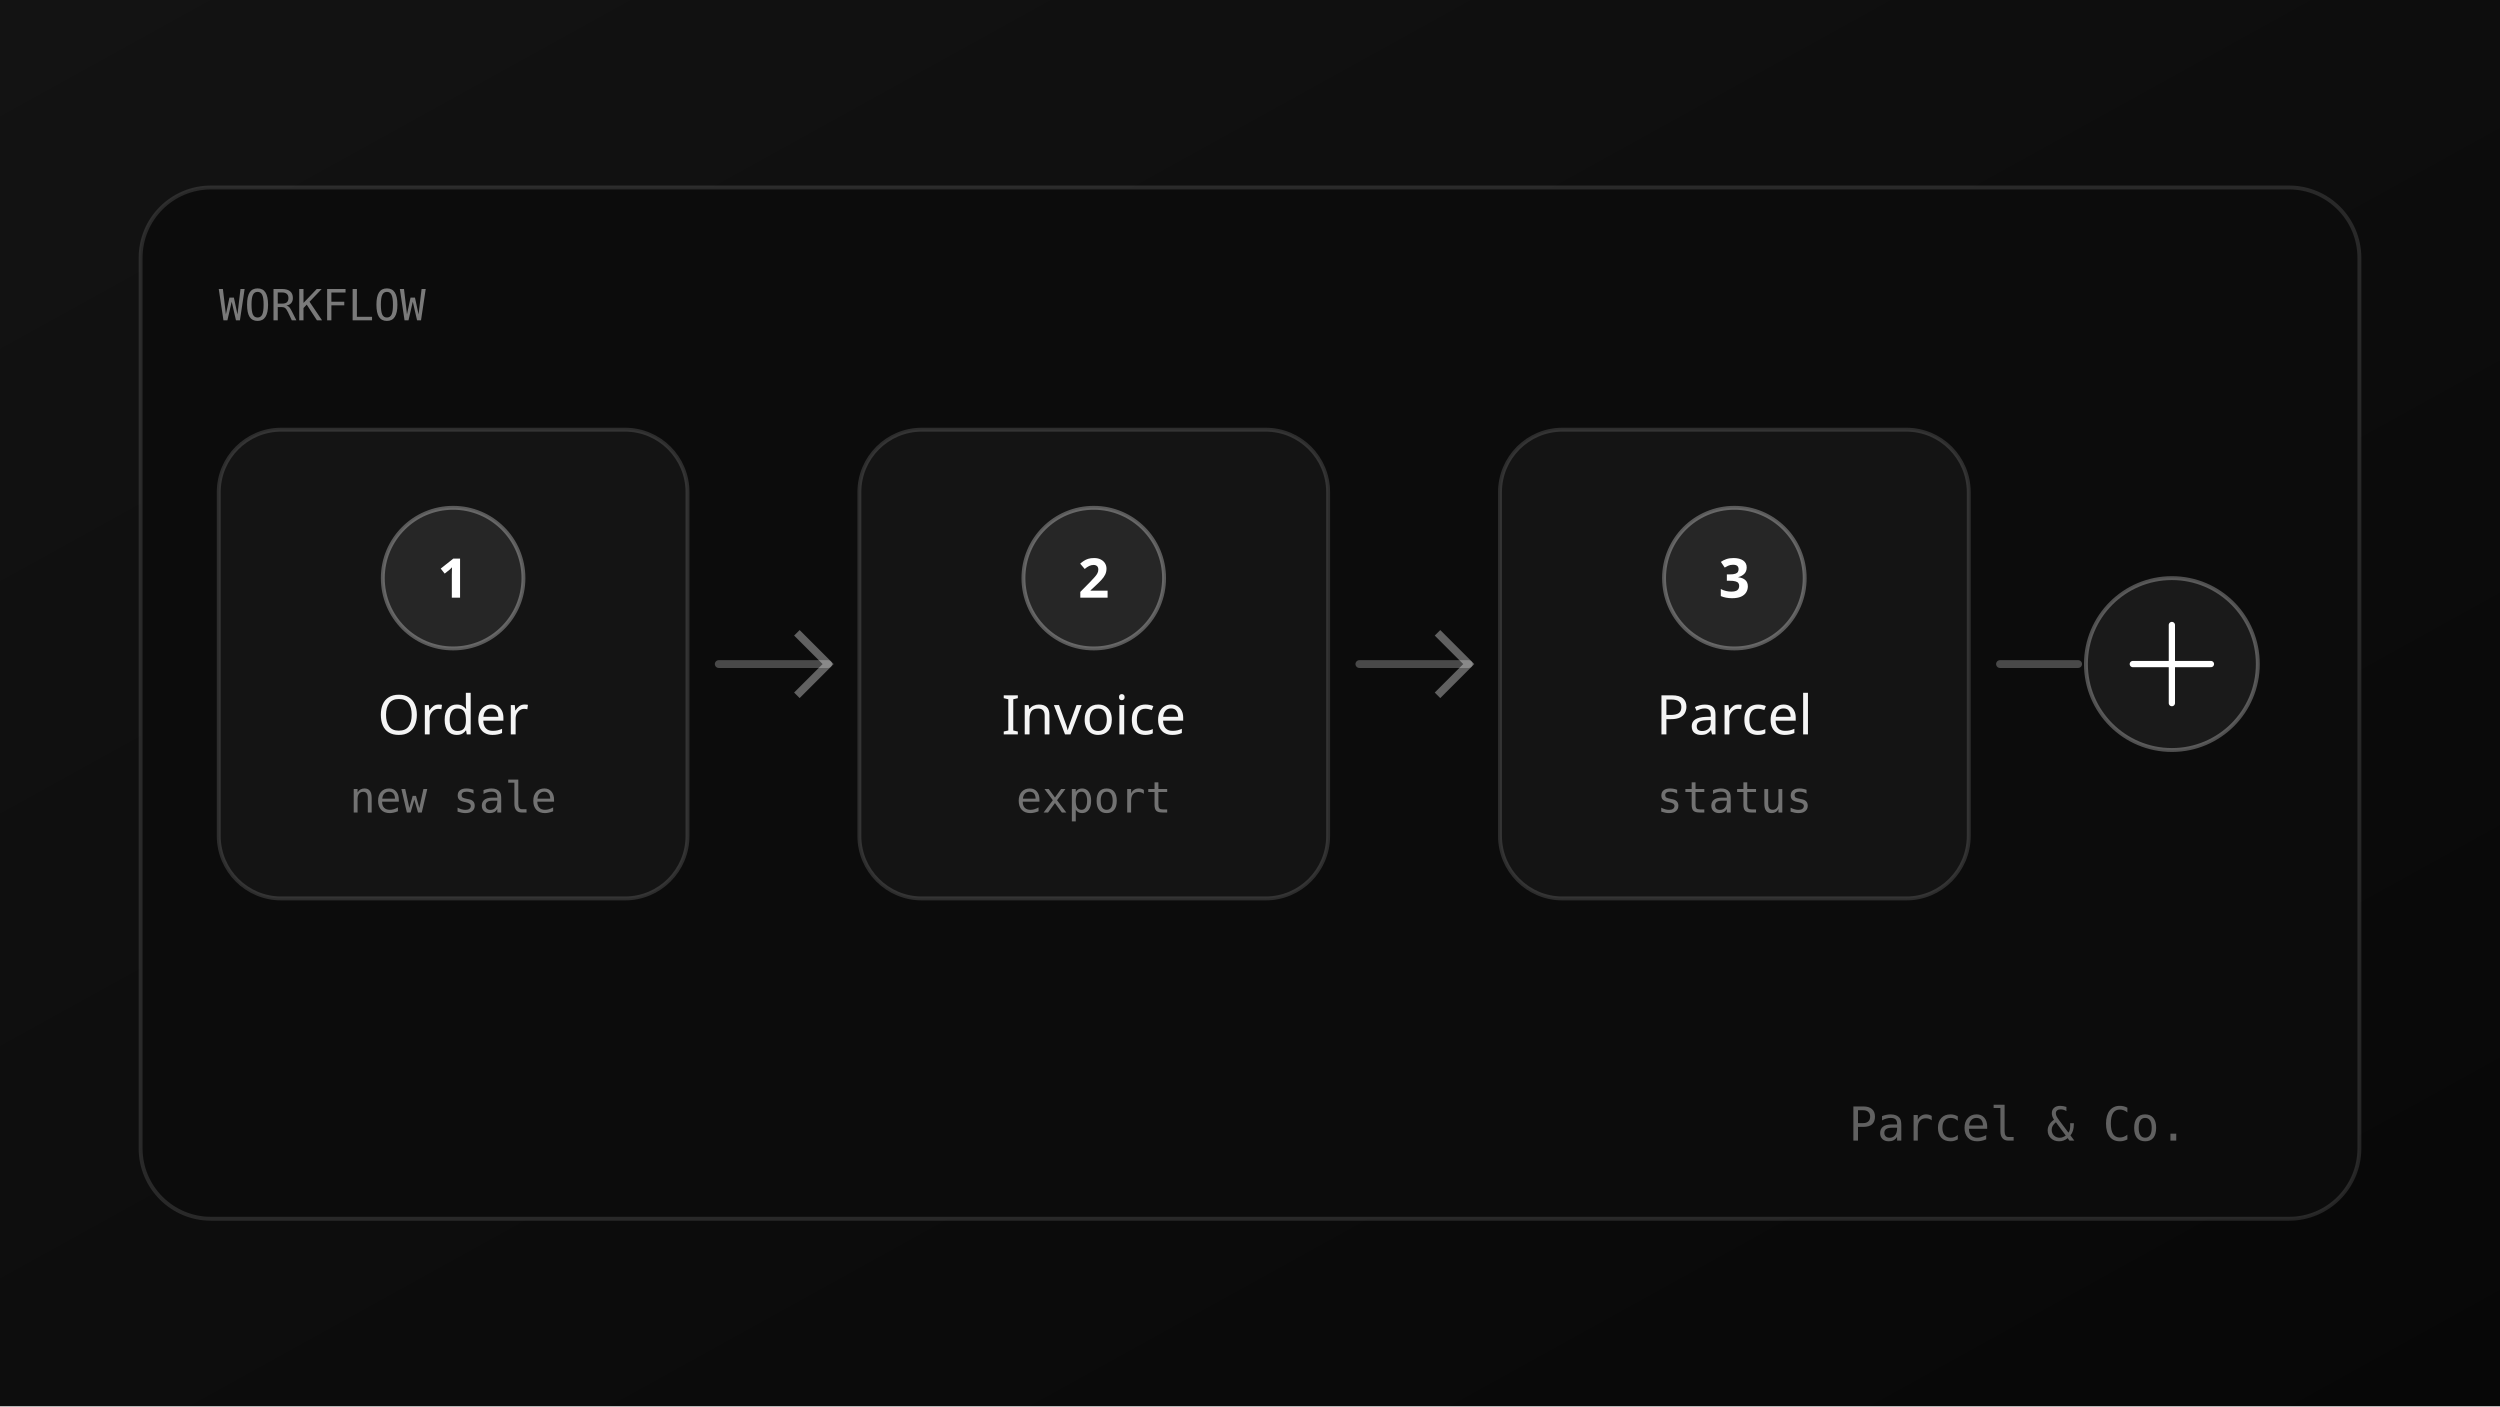
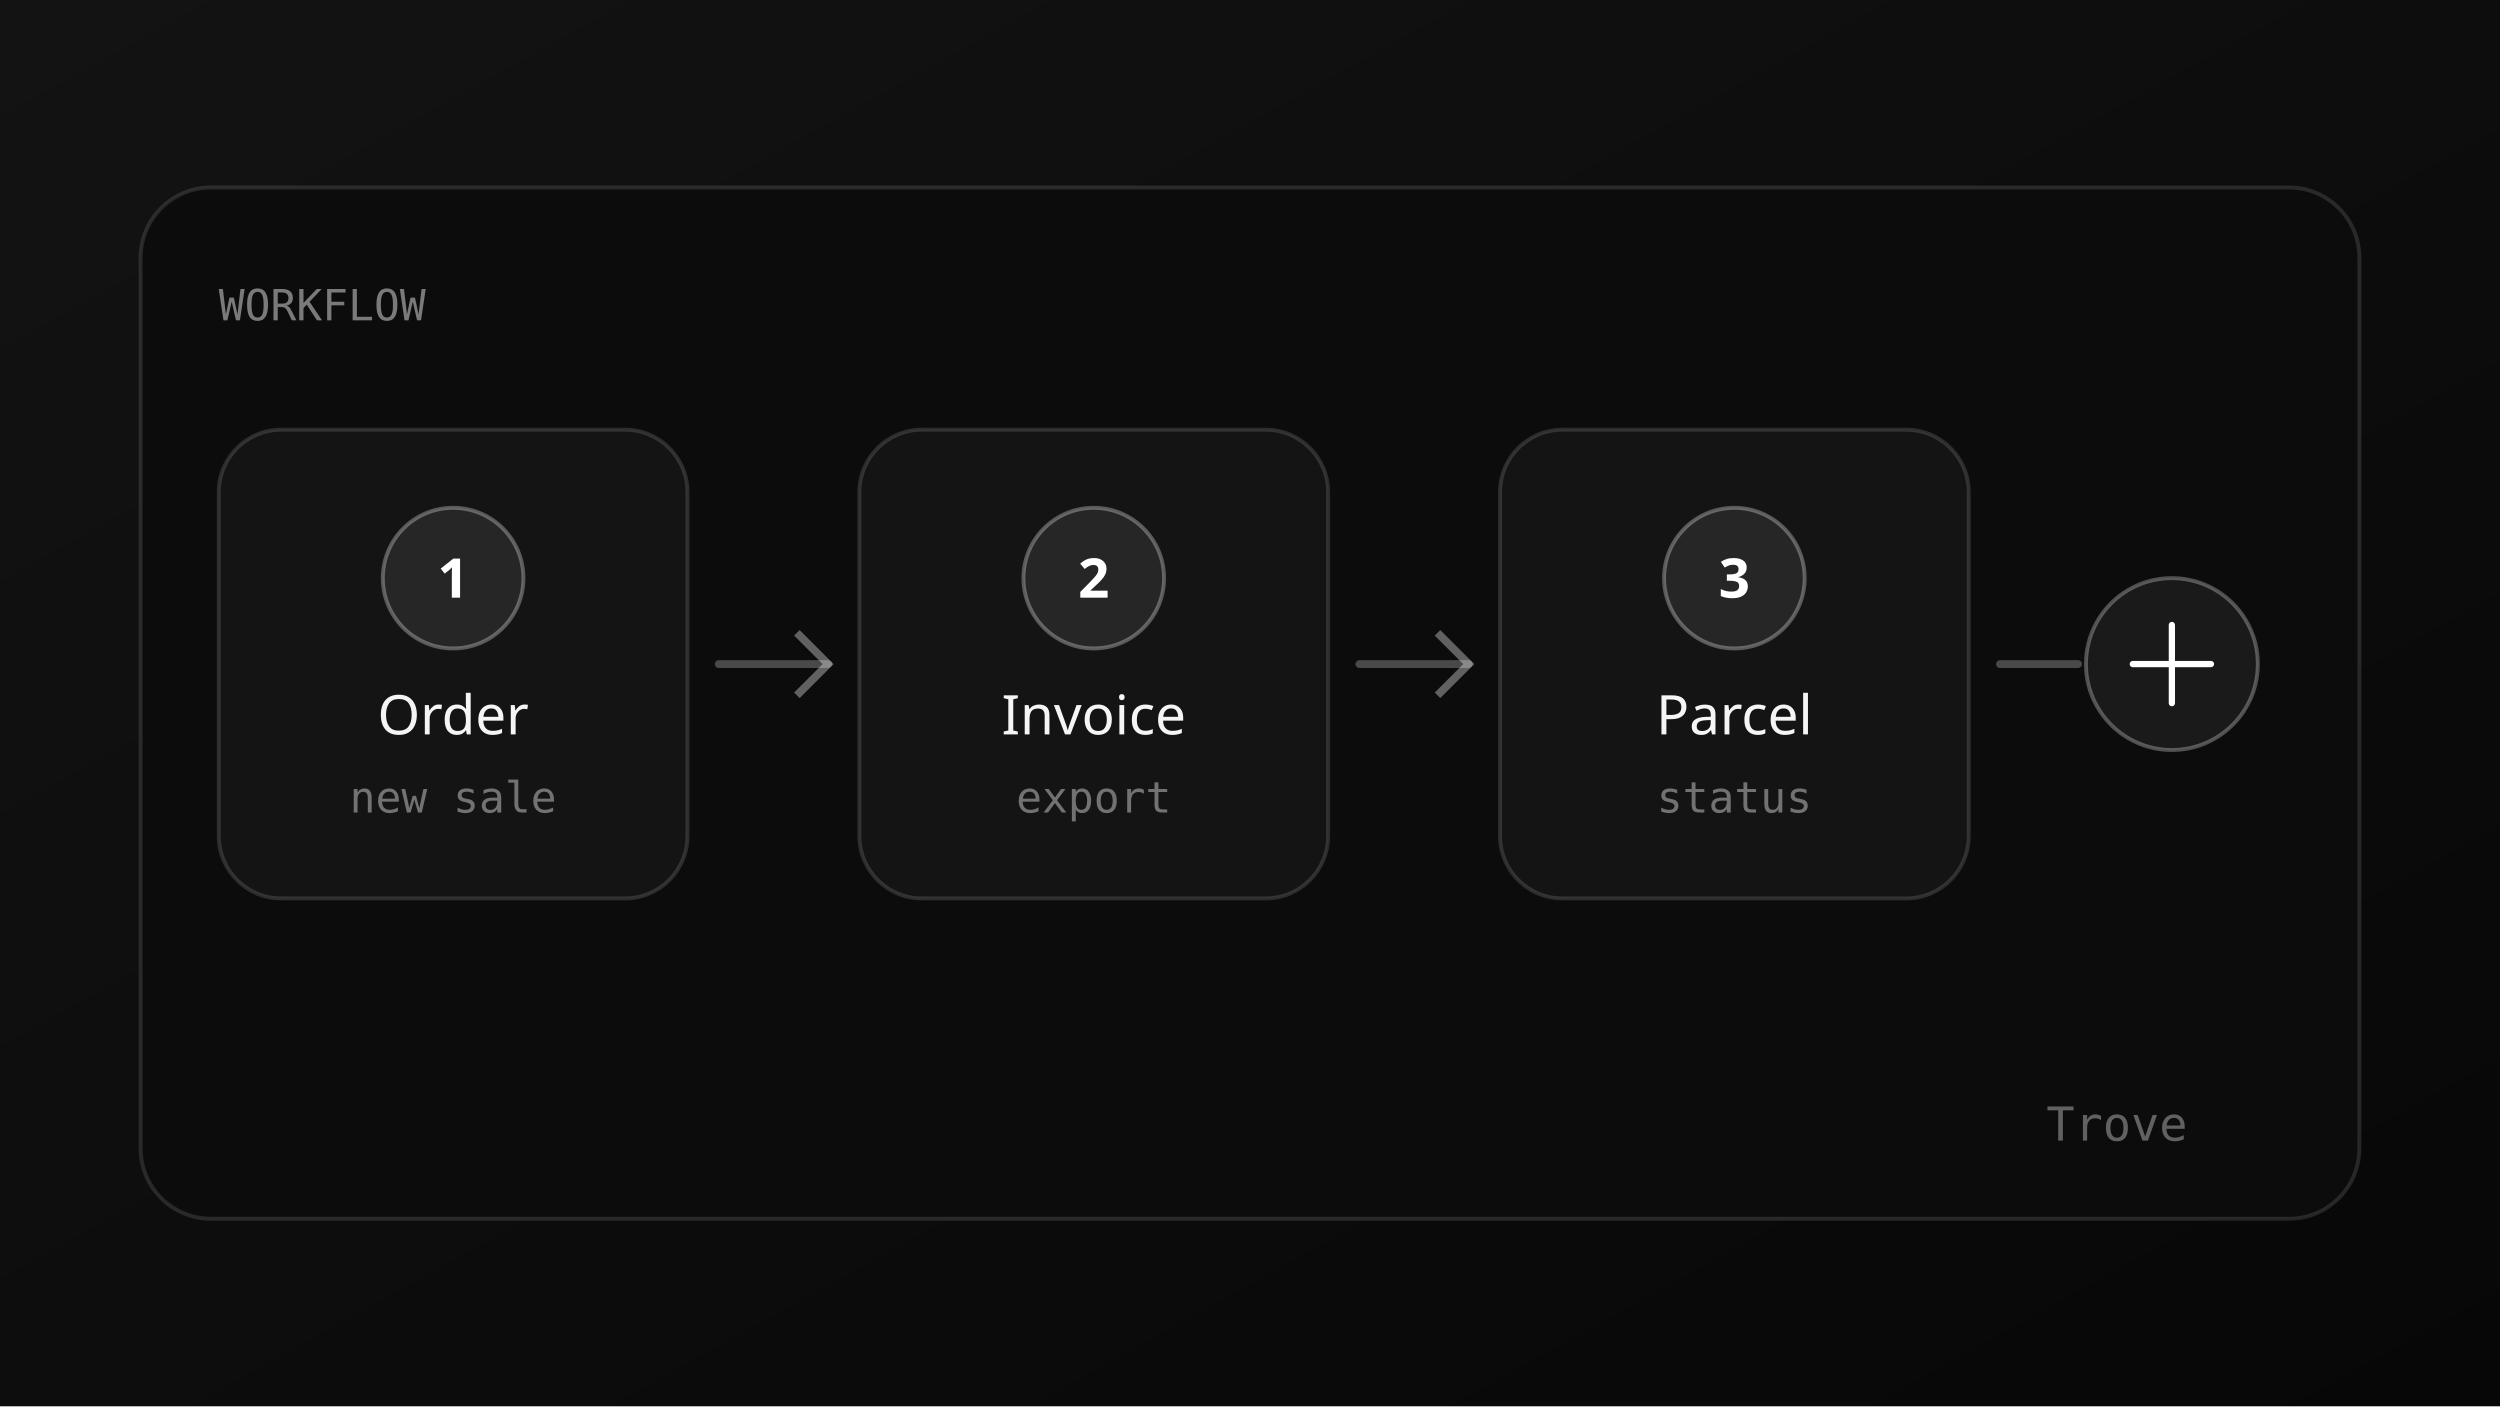
- <svg xmlns="http://www.w3.org/2000/svg" viewBox="0 0 640 360" role="img" aria-label="Parcel and Co order workflow">
+ <svg xmlns="http://www.w3.org/2000/svg" viewBox="0 0 640 360" role="img" aria-label="Trove order invoice parcel workflow">
  <defs>
    <linearGradient id="bg4" x1="0" y1="0" x2="1" y2="1">
      <stop offset="0%" stop-color="#131313" />
      <stop offset="100%" stop-color="#070707" />
    </linearGradient>
  </defs>
  <rect width="640" height="360" fill="url(#bg4)" />
  <rect x="36" y="48" width="568" height="264" rx="18" fill="#0c0c0c" stroke="rgba(255,255,255,0.12)" />
  <text x="56" y="82" fill="rgba(255,255,255,0.45)" font-family="IBM Plex Mono, monospace" font-size="11">WORKFLOW</text>
  <g font-family="Plus Jakarta Sans, sans-serif">
    <rect x="56" y="110" width="120" height="120" rx="16" fill="#141414" stroke="rgba(255,255,255,0.14)" />
    <circle cx="116" cy="148" r="18" fill="rgba(255,255,255,0.08)" stroke="rgba(255,255,255,0.3)" />
    <text x="116" y="153" text-anchor="middle" fill="#fff" font-size="14" font-weight="600">1</text>
    <text x="116" y="188" text-anchor="middle" fill="#f5f5f5" font-size="14">Order</text>
    <text x="116" y="208" text-anchor="middle" fill="rgba(255,255,255,0.4)" font-size="11" font-family="IBM Plex Mono, monospace">new sale</text>
    <path d="M184 170h28" stroke="rgba(255,255,255,0.25)" stroke-width="2" stroke-linecap="round" />
    <path d="M204 162l8 8-8 8" fill="none" stroke="rgba(255,255,255,0.35)" stroke-width="2" />
    <rect x="220" y="110" width="120" height="120" rx="16" fill="#141414" stroke="rgba(255,255,255,0.14)" />
    <circle cx="280" cy="148" r="18" fill="rgba(255,255,255,0.08)" stroke="rgba(255,255,255,0.3)" />
    <text x="280" y="153" text-anchor="middle" fill="#fff" font-size="14" font-weight="600">2</text>
    <text x="280" y="188" text-anchor="middle" fill="#f5f5f5" font-size="14">Invoice</text>
    <text x="280" y="208" text-anchor="middle" fill="rgba(255,255,255,0.4)" font-size="11" font-family="IBM Plex Mono, monospace">export</text>
    <path d="M348 170h28" stroke="rgba(255,255,255,0.25)" stroke-width="2" stroke-linecap="round" />
    <path d="M368 162l8 8-8 8" fill="none" stroke="rgba(255,255,255,0.35)" stroke-width="2" />
    <rect x="384" y="110" width="120" height="120" rx="16" fill="#141414" stroke="rgba(255,255,255,0.14)" />
    <circle cx="444" cy="148" r="18" fill="rgba(255,255,255,0.08)" stroke="rgba(255,255,255,0.3)" />
    <text x="444" y="153" text-anchor="middle" fill="#fff" font-size="14" font-weight="600">3</text>
    <text x="444" y="188" text-anchor="middle" fill="#f5f5f5" font-size="14">Parcel</text>
    <text x="444" y="208" text-anchor="middle" fill="rgba(255,255,255,0.4)" font-size="11" font-family="IBM Plex Mono, monospace">status</text>
    <path d="M512 170h20" stroke="rgba(255,255,255,0.25)" stroke-width="2" stroke-linecap="round" />
    <circle cx="556" cy="170" r="22" fill="#1a1a1a" stroke="rgba(255,255,255,0.28)" />
    <path d="M546 170h20M556 160v20" stroke="#fff" stroke-width="1.6" stroke-linecap="round" />
  </g>
-   <text x="560" y="292" fill="rgba(255,255,255,0.35)" font-family="IBM Plex Mono, monospace" font-size="12" text-anchor="end">Parcel &amp; Co.</text>
+   <text x="560" y="292" fill="rgba(255,255,255,0.35)" font-family="IBM Plex Mono, monospace" font-size="12" text-anchor="end">Trove</text>
</svg>
